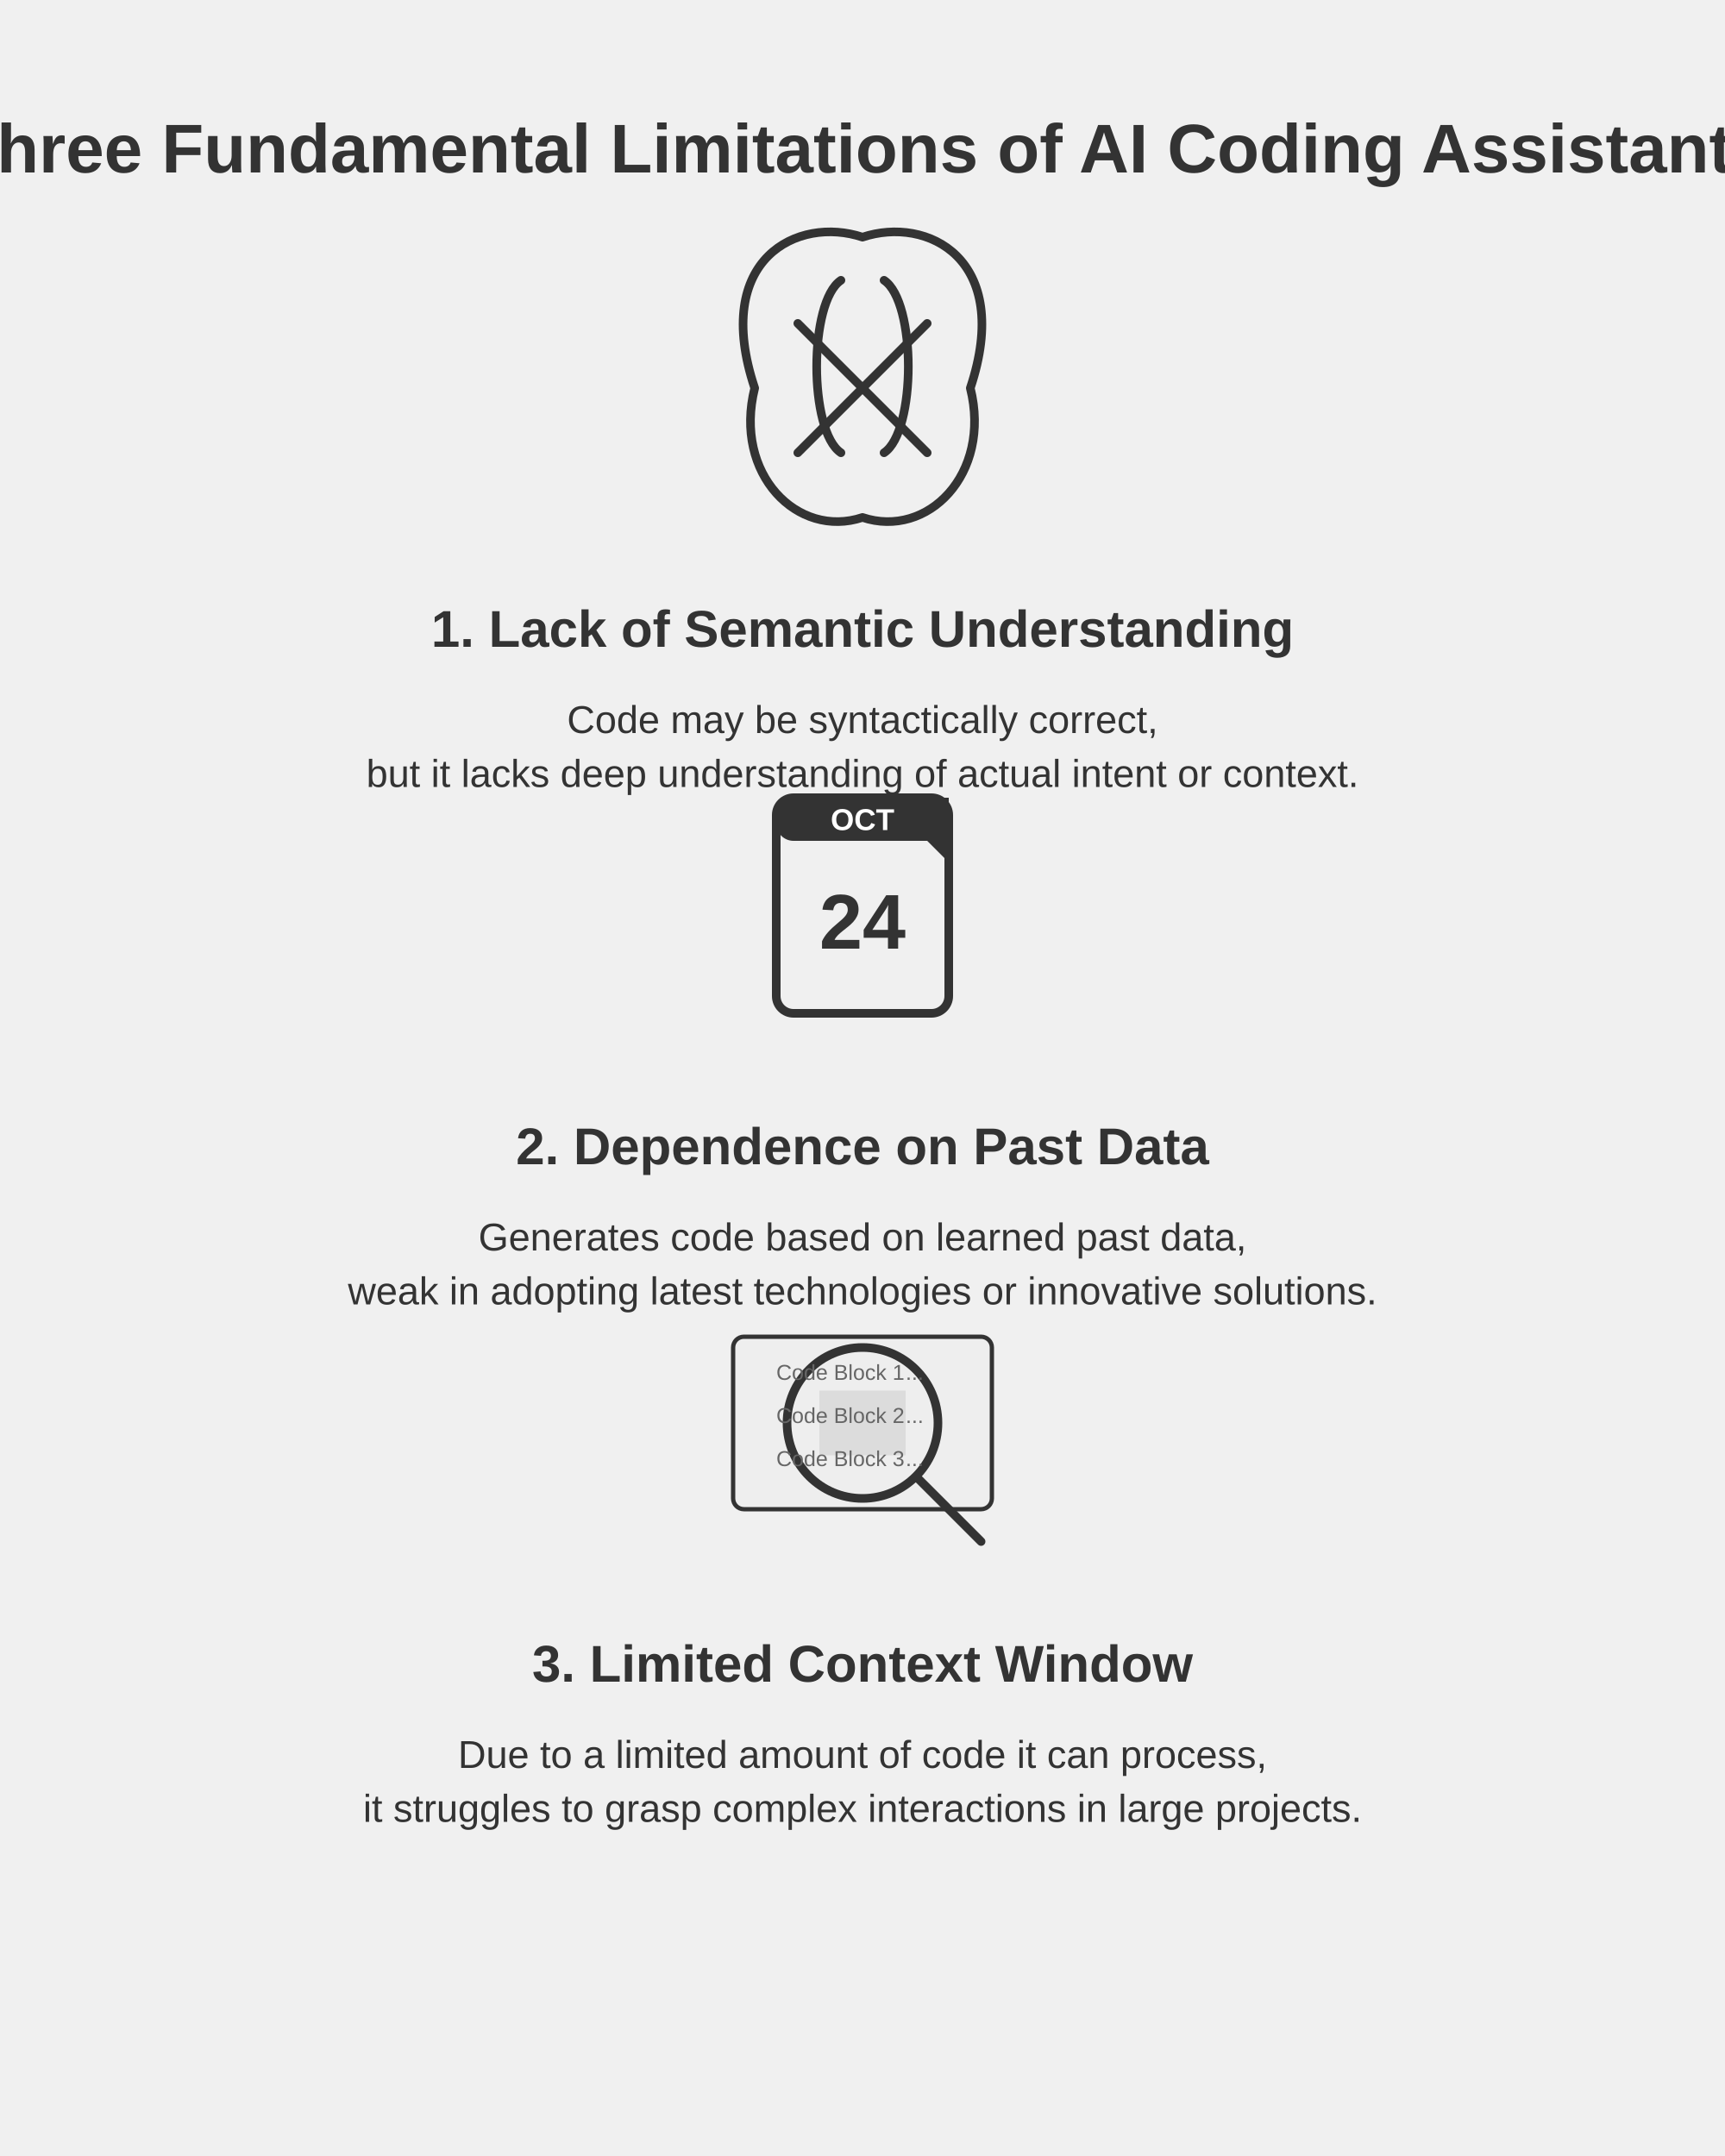
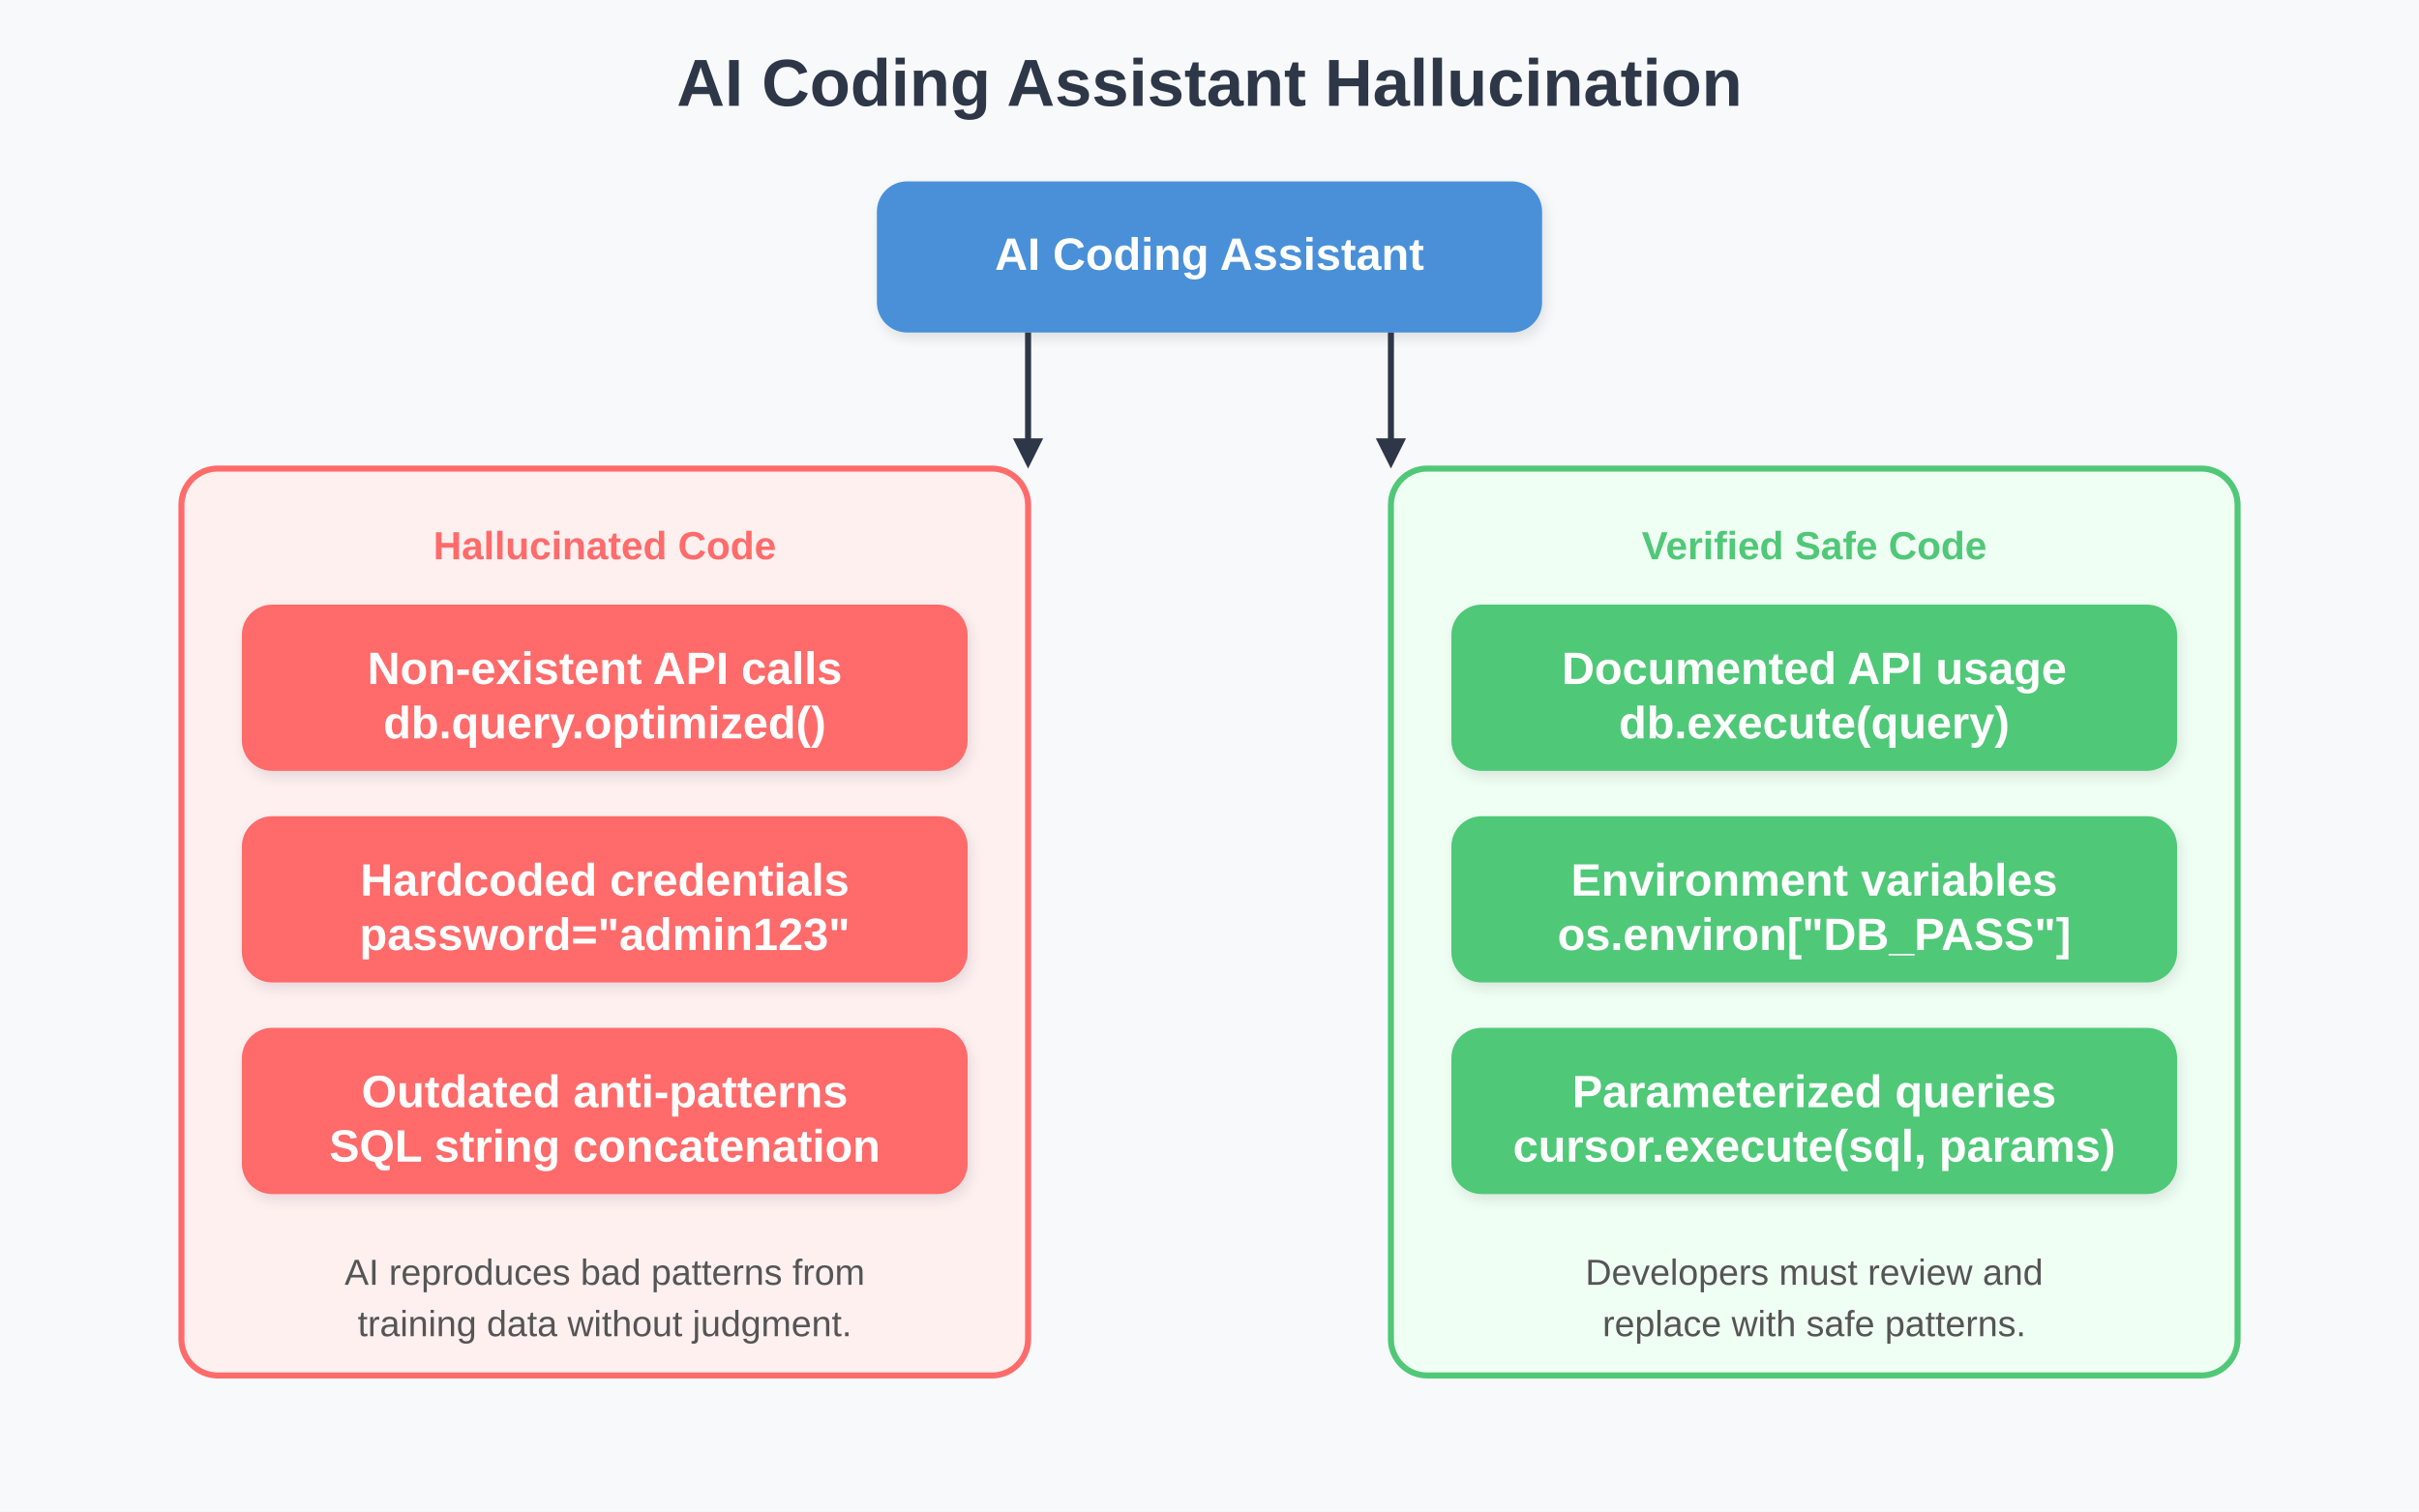
- <svg xmlns="http://www.w3.org/2000/svg" viewBox="0 0 800 1000">
+ <svg xmlns="http://www.w3.org/2000/svg" viewBox="0 0 800 500">
+   <defs>
+     <filter id="sh">
+       <feDropShadow dx="1" dy="2" stdDeviation="2" flood-opacity="0.1" />
+     </filter>
+   </defs>
  <style>
-     .title {
-       font-family: "Arial, sans-serif";
-       font-size: 32px;
-       font-weight: bold;
-       fill: #333;
-       text-anchor: middle;
-     }
-     .section-title {
-       font-family: "Arial, sans-serif";
-       font-size: 24px;
-       font-weight: bold;
-       fill: #333;
-       text-anchor: middle;
-     }
-     .description {
-       font-family: "Arial, sans-serif";
-       font-size: 18px;
-       fill: #333;
-       text-anchor: middle;
-     }
-     .icon-stroke {
-       stroke: #333;
-       stroke-width: 4;
-       fill: none;
-       stroke-linecap: round;
-       stroke-linejoin: round;
-     }
-     .icon-fill {
-       fill: #333;
-     }
+     .title { font-family: Arial, sans-serif; font-size: 22px; font-weight: bold; fill: #2D3748; text-anchor: middle; }
+     .box { rx: 10; filter: url(#sh); }
+     .lbl { font-family: Arial, sans-serif; font-size: 15px; font-weight: bold; fill: #fff; text-anchor: middle; dominant-baseline: middle; }
+     .desc { font-family: Arial, sans-serif; font-size: 12px; fill: #555; text-anchor: middle; }
+     .warn { font-family: Arial, sans-serif; font-size: 13px; font-weight: bold; fill: #FF6B6B; text-anchor: middle; }
+     .ok { font-family: Arial, sans-serif; font-size: 13px; font-weight: bold; fill: #50C878; text-anchor: middle; }
  </style>
-   <text x="400" y="80" class="title">Three Fundamental Limitations of AI Coding Assistants</text>
-   <g transform="translate(0, 180)">
-     <g transform="translate(400, 0)">
-       <path class="icon-stroke" d="M-50,0 C-70,-60 -30,-80 0,-70 C30,-80 70,-60 50,0 C60,40 30,70 0,60 C-30,70 -60,40 -50,0 Z" />
-       <path class="icon-stroke" d="M-10,-50 C-25,-40 -25,20 -10,30" />
-       <path class="icon-stroke" d="M10,-50 C25,-40 25,20 10,30" />
-       <line class="icon-stroke" x1="-30" y1="-30" x2="30" y2="30" />
-       <line class="icon-stroke" x1="30" y1="-30" x2="-30" y2="30" />
-     </g>
-     <text x="400" y="120" class="section-title">1. Lack of Semantic Understanding</text>
-     <text x="400" y="160" class="description">Code may be syntactically correct,</text>
-     <text x="400" y="185" class="description">but it lacks deep understanding of actual intent or context.</text>
-   </g>
-   <g transform="translate(0, 420)">
-     <g transform="translate(400, 0)">
-       <rect class="icon-stroke" x="-40" y="-50" width="80" height="100" rx="8" ry="8" />
-       <rect class="icon-fill" x="-40" y="-50" width="80" height="20" rx="8" ry="8" />
-       <text x="0" y="-35" font-family="Arial, sans-serif" font-size="14" font-weight="bold" fill="white" text-anchor="middle">OCT</text>
-       <text x="0" y="20" font-family="Arial, sans-serif" font-size="36" font-weight="bold" fill="#333" text-anchor="middle">24</text>
-       <path class="icon-fill" d="M40,-50 L10,-50 L40,-20 Z" />
-     </g>
-     <text x="400" y="120" class="section-title">2. Dependence on Past Data</text>
-     <text x="400" y="160" class="description">Generates code based on learned past data,</text>
-     <text x="400" y="185" class="description">weak in adopting latest technologies or innovative solutions.</text>
-   </g>
-   <g transform="translate(0, 660)">
-     <g transform="translate(400, 0)">
-       <rect x="-60" y="-40" width="120" height="80" fill="#EEE" stroke="#333" stroke-width="2" rx="5" ry="5" />
-       <circle class="icon-stroke" cx="0" cy="0" r="35" />
-       <line class="icon-stroke" x1="25" y1="25" x2="55" y2="55" />
-       <rect x="-20" y="-15" width="40" height="30" fill="#333" opacity="0.1" />
-       <text x="-40" y="-20" font-family="Arial, sans-serif" font-size="10" fill="#666">Code Block 1</text>
-       <text x="-40" y="0" font-family="Arial, sans-serif" font-size="10" fill="#666">Code Block 2</text>
-       <text x="-40" y="20" font-family="Arial, sans-serif" font-size="10" fill="#666">Code Block 3</text>
-       <text x="20" y="-20" font-family="Arial, sans-serif" font-size="10" fill="#666">...</text>
-       <text x="20" y="0" font-family="Arial, sans-serif" font-size="10" fill="#666">...</text>
-       <text x="20" y="20" font-family="Arial, sans-serif" font-size="10" fill="#666">...</text>
-     </g>
-     <text x="400" y="120" class="section-title">3. Limited Context Window</text>
-     <text x="400" y="160" class="description">Due to a limited amount of code it can process,</text>
-     <text x="400" y="185" class="description">it struggles to grasp complex interactions in large projects.</text>
-   </g>
+   <rect width="800" height="500" fill="#f8f9fa" />
+   <text x="400" y="35" class="title">AI Coding Assistant Hallucination</text>
+   <rect x="290" y="60" width="220" height="50" class="box" fill="#4A90D9" />
+   <text x="400" y="85" class="lbl">AI Coding Assistant</text>
+   <line x1="340" y1="110" x2="340" y2="150" stroke="#2D3748" stroke-width="2" />
+   <polygon points="340,155 335,145 345,145" fill="#2D3748" />
+   <line x1="460" y1="110" x2="460" y2="150" stroke="#2D3748" stroke-width="2" />
+   <polygon points="460,155 455,145 465,145" fill="#2D3748" />
+   <rect x="60" y="155" width="280" height="300" rx="12" fill="#FFF0F0" stroke="#FF6B6B" stroke-width="2" />
+   <text x="200" y="185" class="warn">Hallucinated Code</text>
+   <rect x="80" y="200" width="240" height="55" class="box" fill="#FF6B6B" />
+   <text x="200" y="222" class="lbl">Non-existent API calls</text>
+   <text x="200" y="240" class="lbl" font-size="11">db.query.optimized()</text>
+   <rect x="80" y="270" width="240" height="55" class="box" fill="#FF6B6B" />
+   <text x="200" y="292" class="lbl">Hardcoded credentials</text>
+   <text x="200" y="310" class="lbl" font-size="11">password="admin123"</text>
+   <rect x="80" y="340" width="240" height="55" class="box" fill="#FF6B6B" />
+   <text x="200" y="362" class="lbl">Outdated anti-patterns</text>
+   <text x="200" y="380" class="lbl" font-size="11">SQL string concatenation</text>
+   <text x="200" y="425" class="desc">AI reproduces bad patterns from</text>
+   <text x="200" y="442" class="desc">training data without judgment.</text>
+   <rect x="460" y="155" width="280" height="300" rx="12" fill="#F0FFF4" stroke="#50C878" stroke-width="2" />
+   <text x="600" y="185" class="ok">Verified Safe Code</text>
+   <rect x="480" y="200" width="240" height="55" class="box" fill="#50C878" />
+   <text x="600" y="222" class="lbl">Documented API usage</text>
+   <text x="600" y="240" class="lbl" font-size="11">db.execute(query)</text>
+   <rect x="480" y="270" width="240" height="55" class="box" fill="#50C878" />
+   <text x="600" y="292" class="lbl">Environment variables</text>
+   <text x="600" y="310" class="lbl" font-size="11">os.environ["DB_PASS"]</text>
+   <rect x="480" y="340" width="240" height="55" class="box" fill="#50C878" />
+   <text x="600" y="362" class="lbl">Parameterized queries</text>
+   <text x="600" y="380" class="lbl" font-size="11">cursor.execute(sql, params)</text>
+   <text x="600" y="425" class="desc">Developers must review and</text>
+   <text x="600" y="442" class="desc">replace with safe patterns.</text>
</svg>
